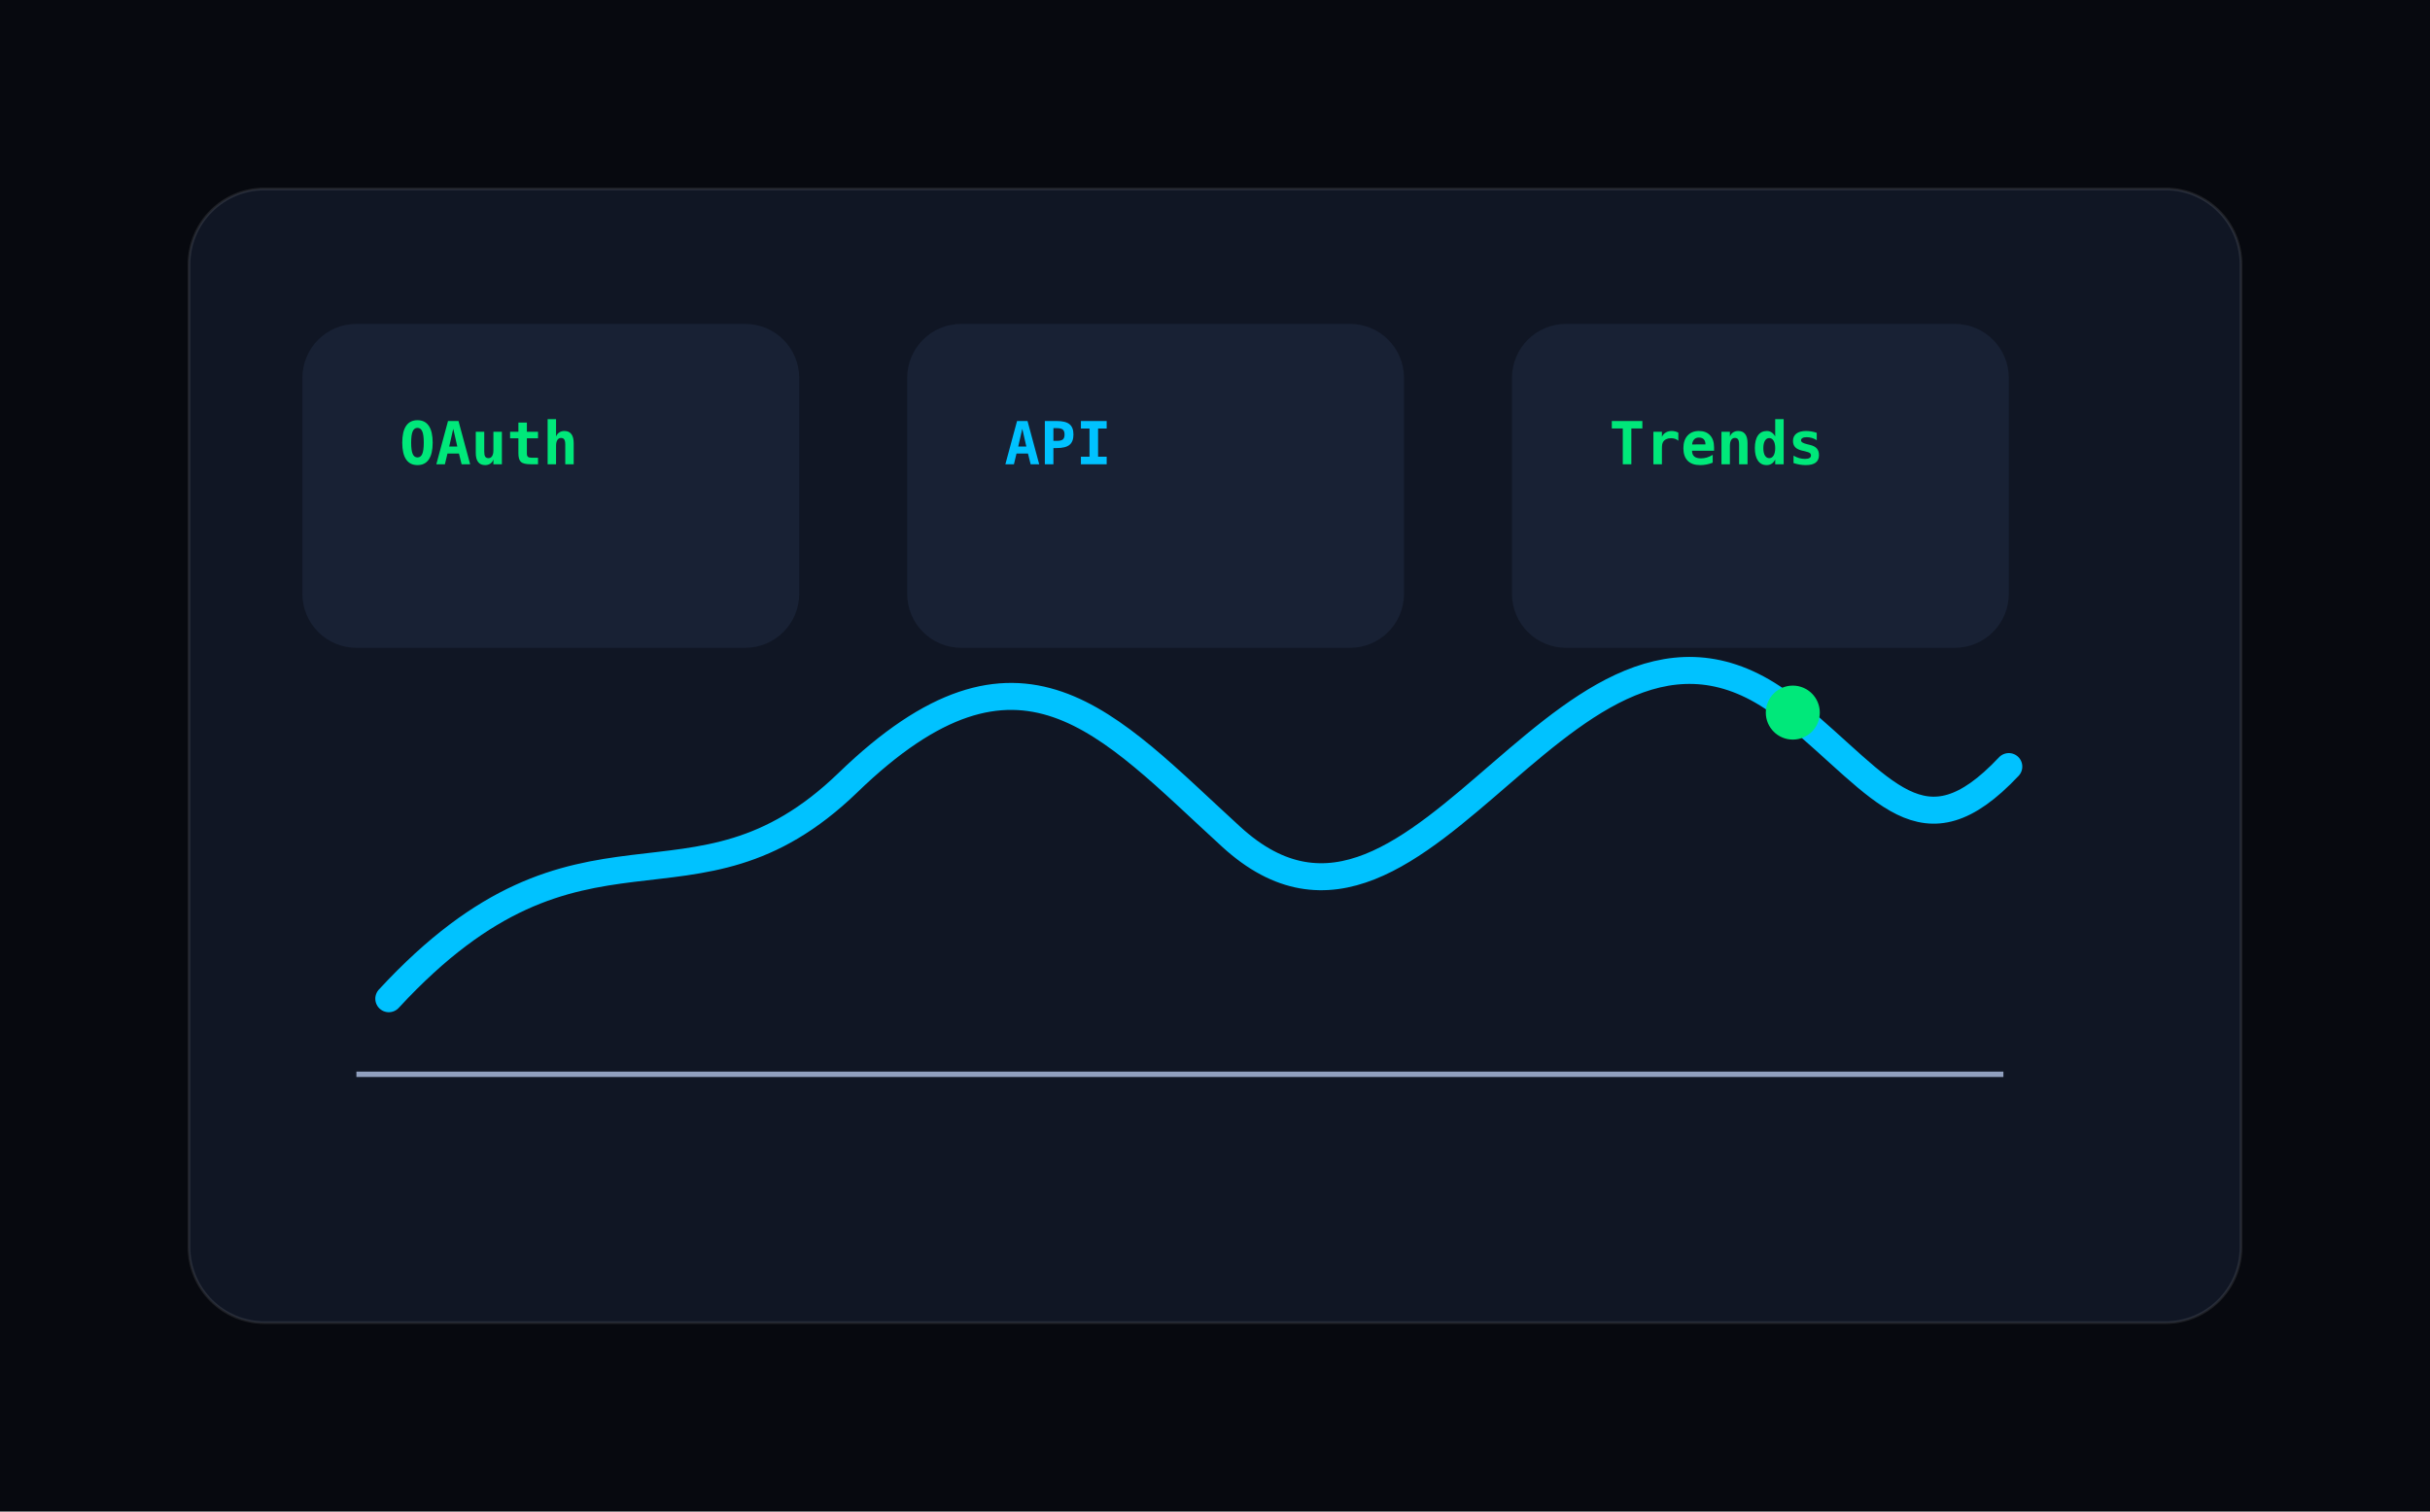
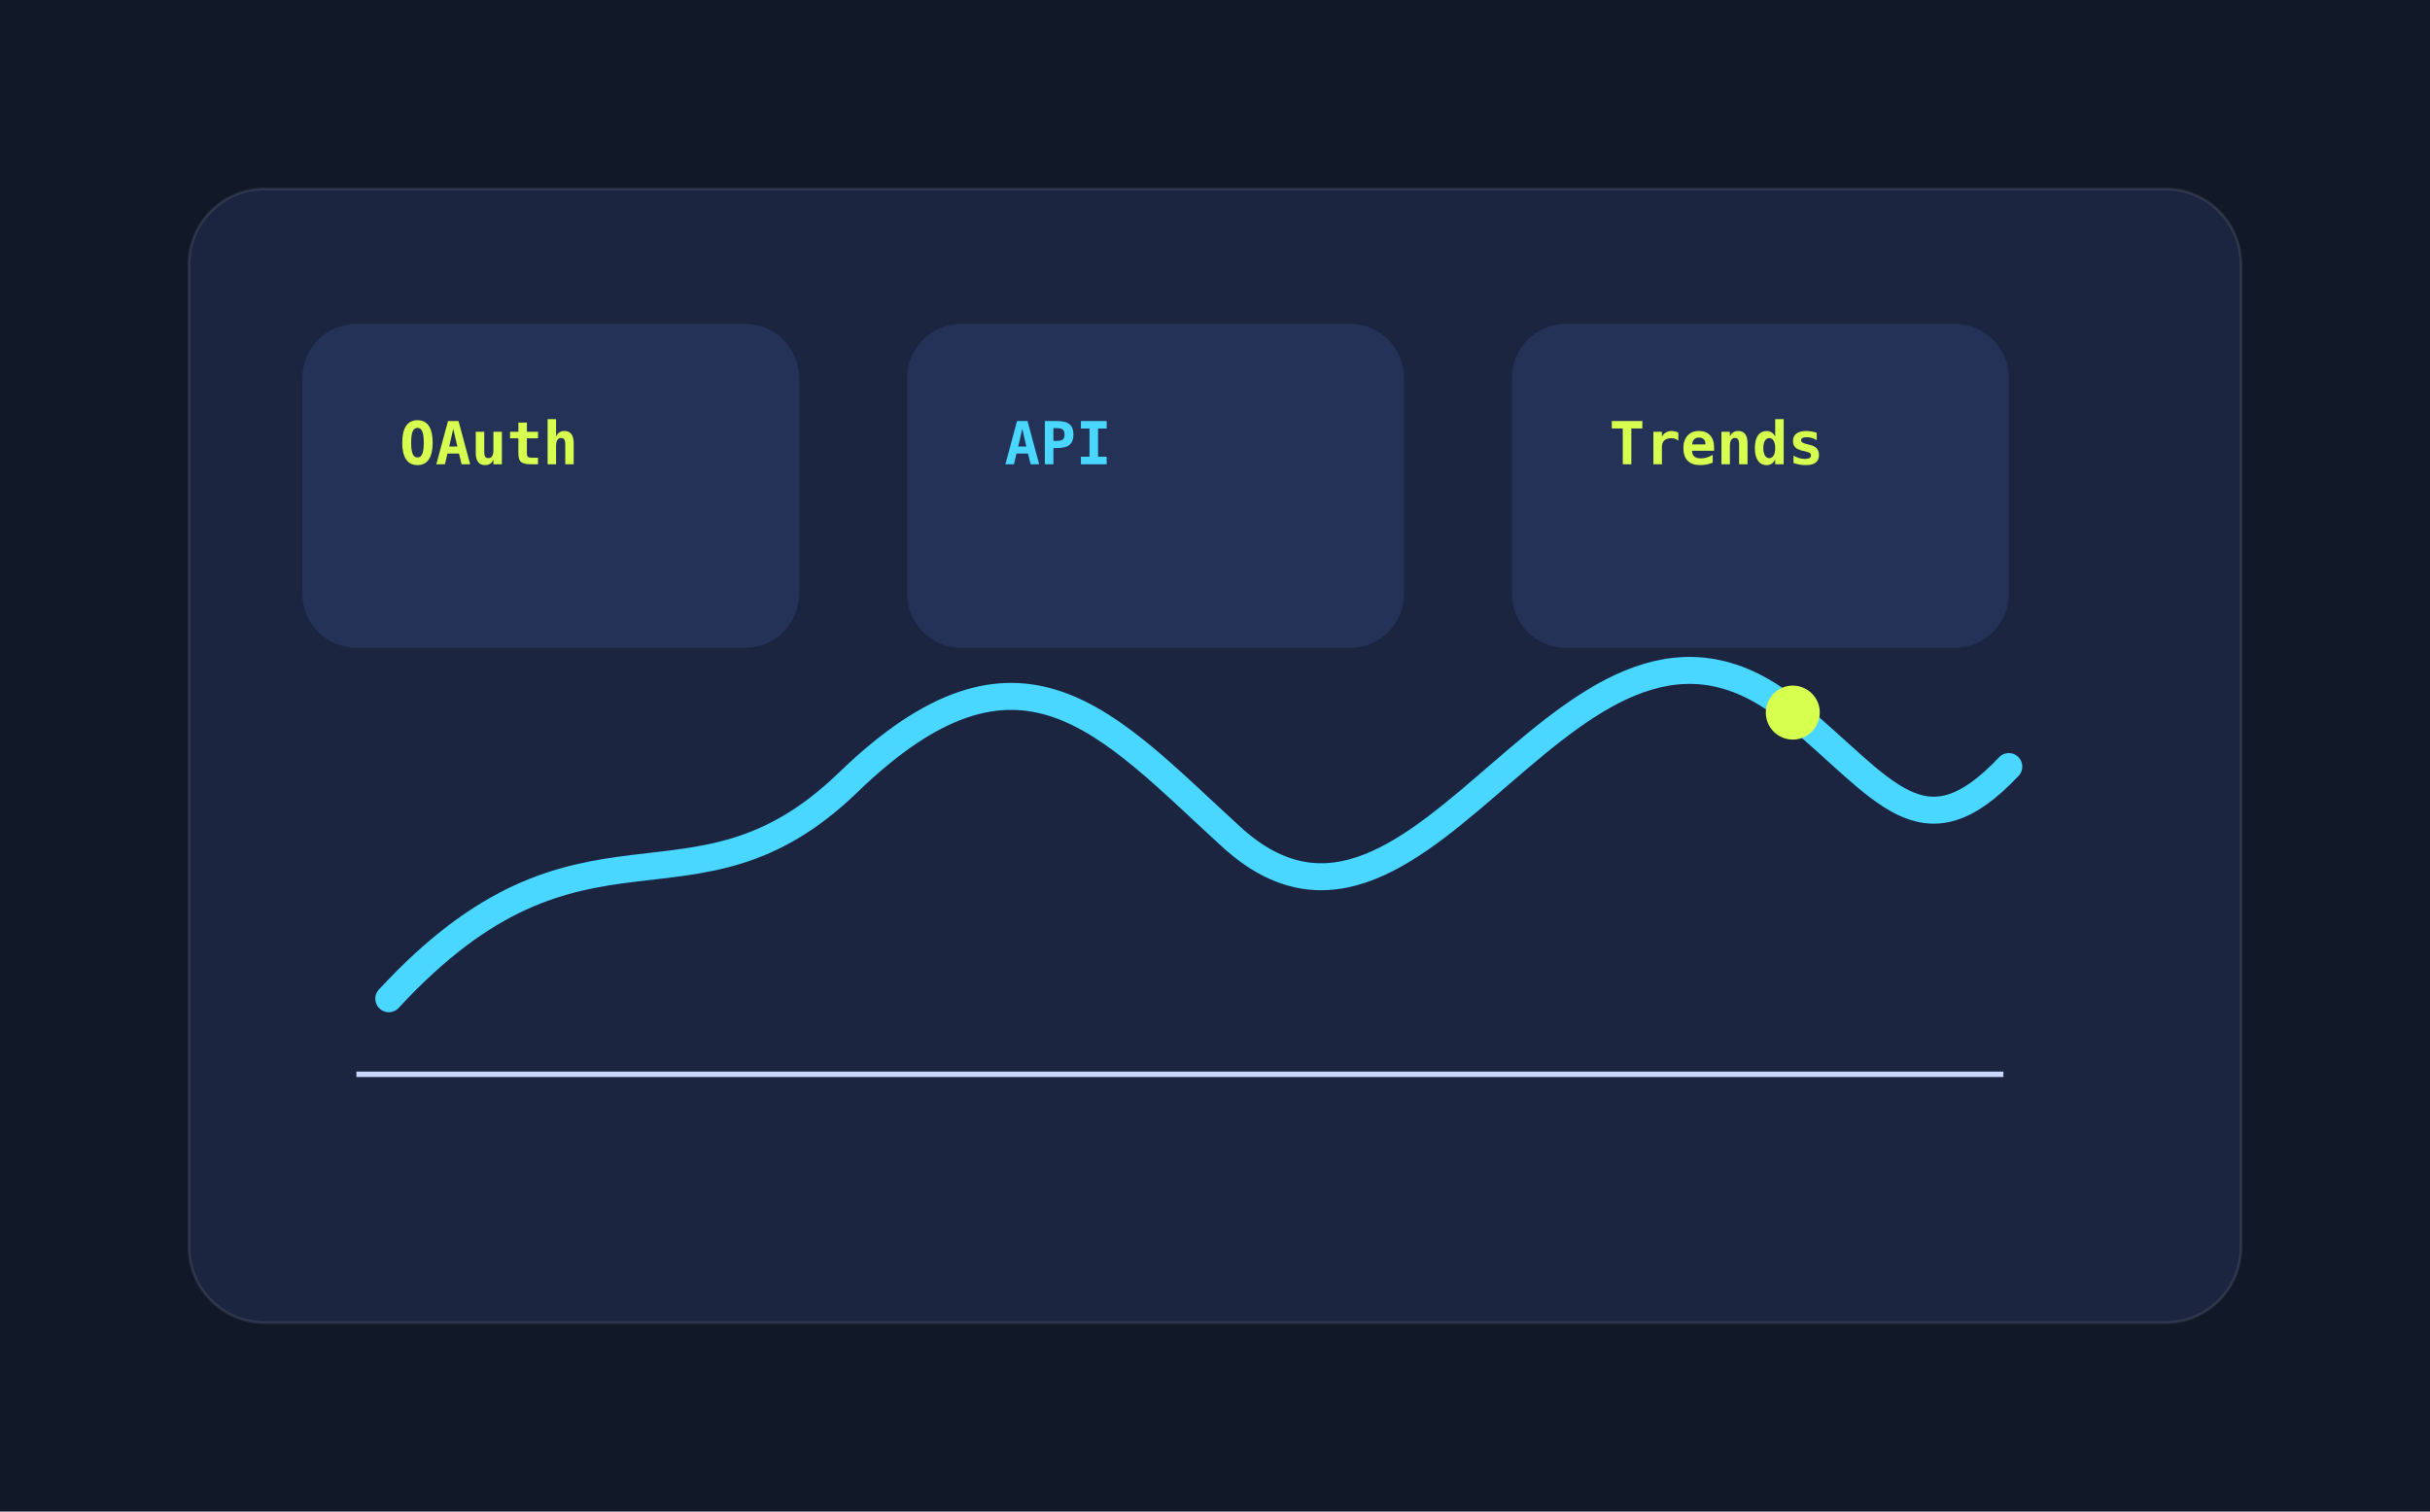
<svg xmlns="http://www.w3.org/2000/svg" width="900" height="560" viewBox="0 0 900 560" fill="none">
-   <rect width="900" height="560" fill="#07090F" />
-   <rect x="70" y="70" width="760" height="420" rx="28" fill="#101624" stroke="rgba(255,255,255,.1)" />
-   <rect x="112" y="120" width="184" height="120" rx="20" fill="#182134" />
-   <rect x="336" y="120" width="184" height="120" rx="20" fill="#182134" />
-   <rect x="560" y="120" width="184" height="120" rx="20" fill="#182134" />
-   <text x="148" y="172" font-family="JetBrains Mono, monospace" font-size="22" font-weight="700" fill="#00E87A">OAuth</text>
-   <text x="372" y="172" font-family="JetBrains Mono, monospace" font-size="22" font-weight="700" fill="#00C2FF">API</text>
-   <text x="596" y="172" font-family="JetBrains Mono, monospace" font-size="22" font-weight="700" fill="#00E87A">Trends</text>
-   <path d="M132 398h610" stroke="#91A0BF" stroke-width="2" />
-   <path d="M144 370c72-78 112-24 170-80 64-62 96-22 142 20 72 66 126-114 208-46 34 28 48 54 80 20" stroke="#00C2FF" stroke-width="10" stroke-linecap="round" stroke-linejoin="round" />
-   <circle cx="664" cy="264" r="10" fill="#00E87A" />
+   <rect width="900" height="560" fill="#111827" />
+   <rect x="70" y="70" width="760" height="420" rx="28" fill="#1B2540" stroke="rgba(255,255,255,.1)" />
+   <rect x="112" y="120" width="184" height="120" rx="20" fill="#243257" />
+   <rect x="336" y="120" width="184" height="120" rx="20" fill="#243257" />
+   <rect x="560" y="120" width="184" height="120" rx="20" fill="#243257" />
+   <text x="148" y="172" font-family="JetBrains Mono, monospace" font-size="22" font-weight="700" fill="#D7FF4F">OAuth</text>
+   <text x="372" y="172" font-family="JetBrains Mono, monospace" font-size="22" font-weight="700" fill="#49D6FF">API</text>
+   <text x="596" y="172" font-family="JetBrains Mono, monospace" font-size="22" font-weight="700" fill="#D7FF4F">Trends</text>
+   <path d="M132 398h610" stroke="#CAD7FF" stroke-width="2" />
+   <path d="M144 370c72-78 112-24 170-80 64-62 96-22 142 20 72 66 126-114 208-46 34 28 48 54 80 20" stroke="#49D6FF" stroke-width="10" stroke-linecap="round" stroke-linejoin="round" />
+   <circle cx="664" cy="264" r="10" fill="#D7FF4F" />
</svg>
